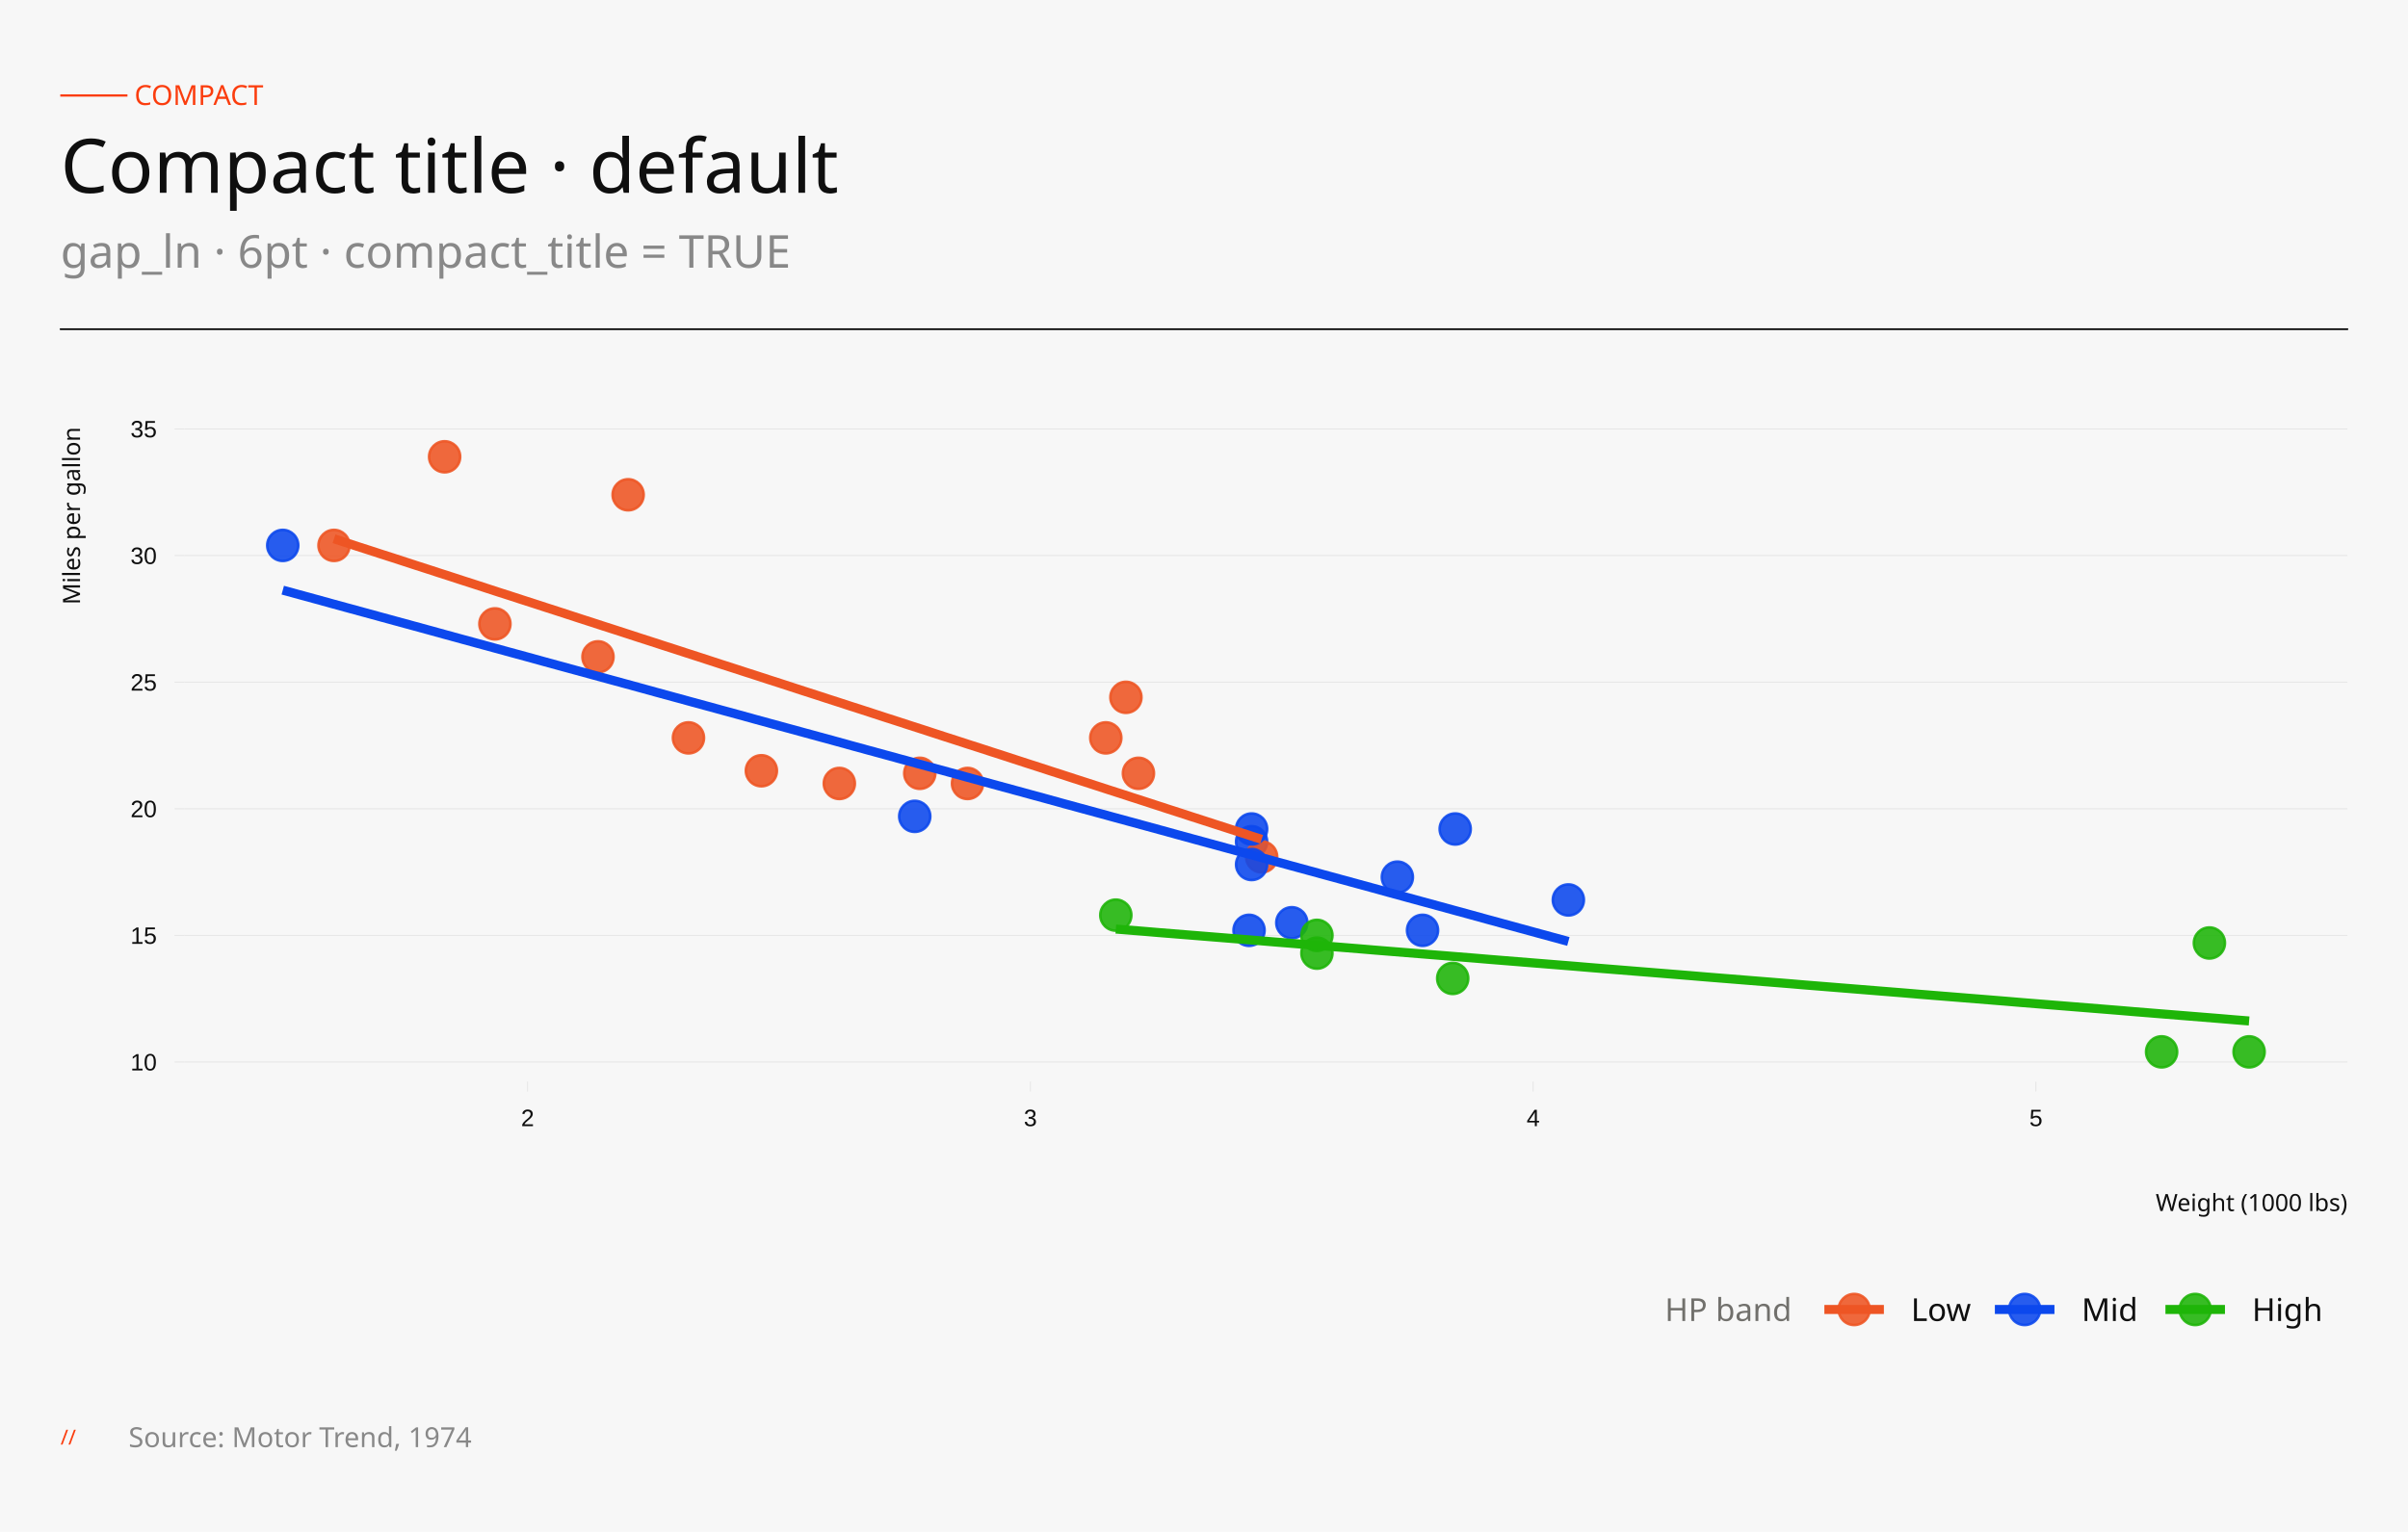
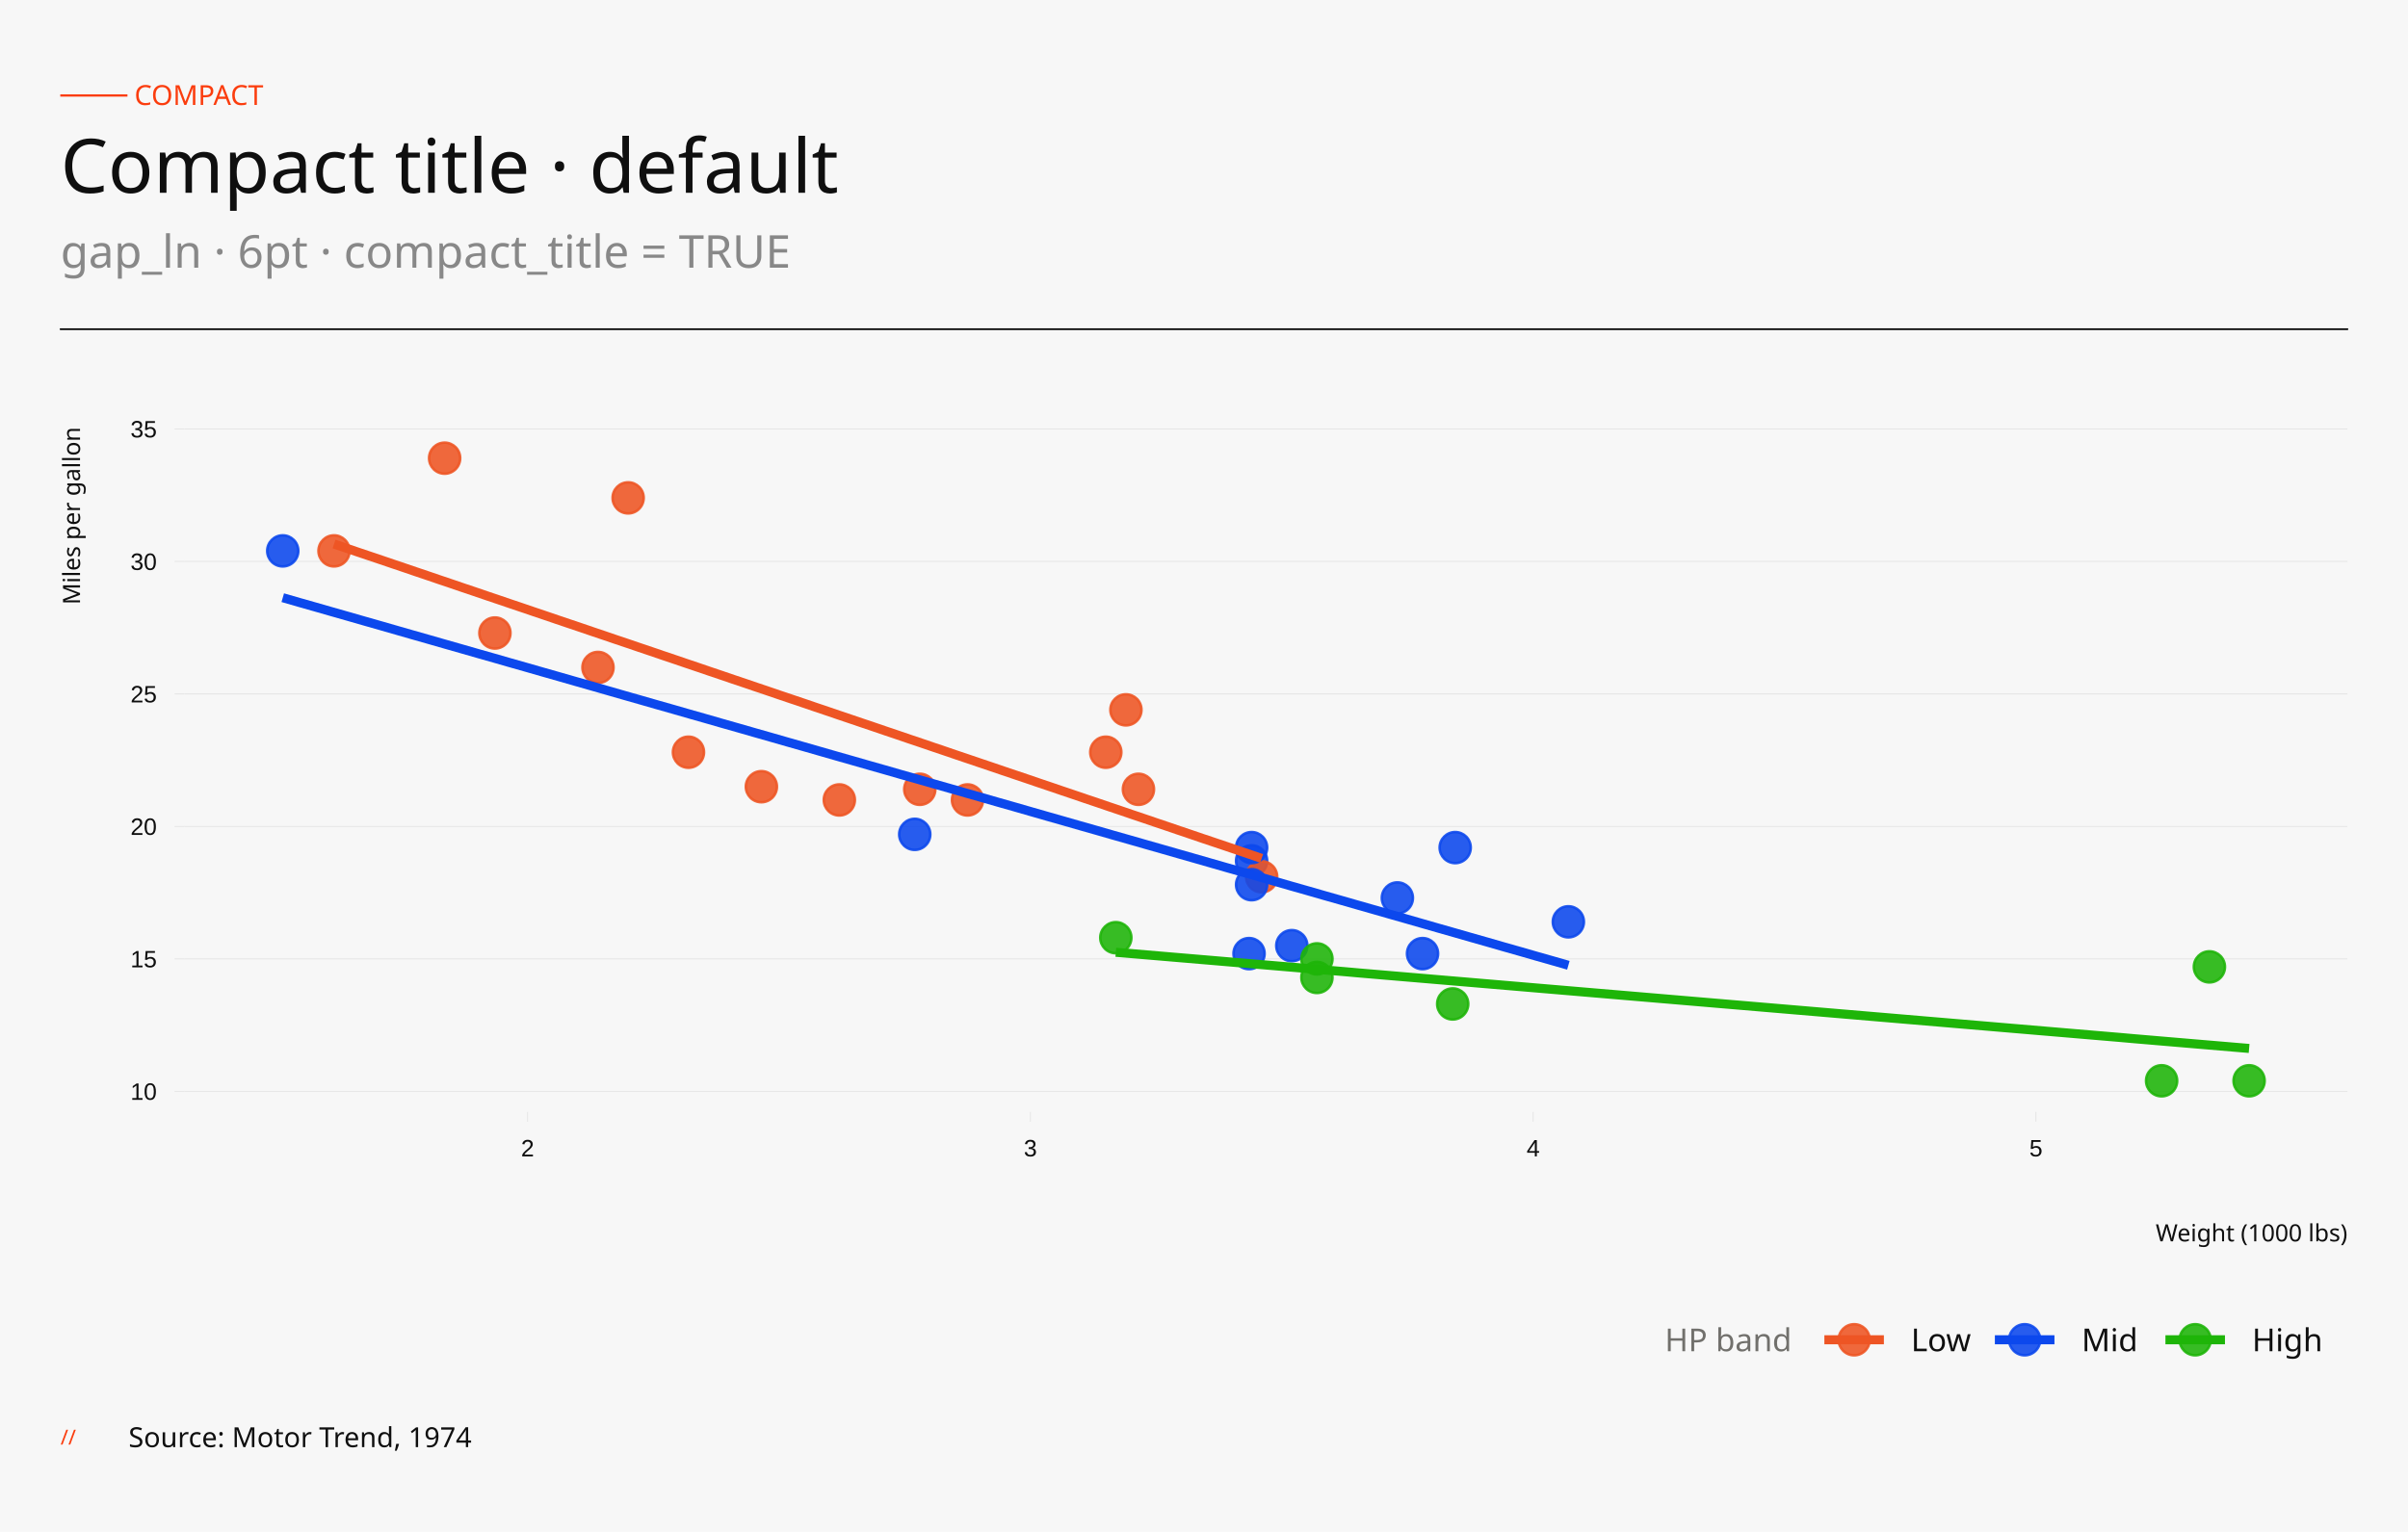
<svg xmlns="http://www.w3.org/2000/svg" width="396.00pt" height="252.00pt" viewBox="0 0 396.00 252.00">
  <g class="svglite">
    <defs>
      <style type="text/css">
    .svglite line, .svglite polyline, .svglite polygon, .svglite path, .svglite rect, .svglite circle {
      fill: none;
      stroke: #000000;
      stroke-linecap: round;
      stroke-linejoin: round;
      stroke-miterlimit: 10.00;
    }
    .svglite text {
      white-space: pre;
    }
    .svglite g.glyphgroup path {
      fill: inherit;
      stroke: none;
    }
  </style>
    </defs>
    <rect width="100%" height="100%" style="stroke: none; fill: none;" />
    <defs>
      <clipPath id="cpMC4wMHwzOTYuMDB8MC4wMHwyNTIuMDA=">
        <rect x="0.00" y="0.00" width="396.00" height="252.00" />
      </clipPath>
    </defs>
    <g clip-path="url(#cpMC4wMHwzOTYuMDB8MC4wMHwyNTIuMDA=)">
      <rect x="0.00" y="0.00" width="396.00" height="252.00" style="stroke-width: 0.63; stroke: none; fill: #F7F7F7;" />
    </g>
    <defs>
-       <clipPath id="cpMzAuMzN8Mzg2LjA0fDcwLjI0fDE3Ny45Mw==">
-         <rect x="30.33" y="70.24" width="355.71" height="107.68" />
+       <clipPath id="cpMzAuMzN8Mzg2LjA0fDcwLjI0fDE4Mi45MQ==">
+         <rect x="30.33" y="70.24" width="355.71" height="112.66" />
      </clipPath>
    </defs>
-     <g clip-path="url(#cpMzAuMzN8Mzg2LjA0fDcwLjI0fDE3Ny45Mw==)">
-       <rect x="30.33" y="70.24" width="355.71" height="107.68" style="stroke-width: 0.63; stroke: none; fill: #F7F7F7;" />
-       <polyline points="30.33,174.70 386.04,174.70 " style="stroke-width: 0.15; stroke: #E4E4E4; stroke-linecap: butt;" />
-       <polyline points="30.33,153.87 386.04,153.87 " style="stroke-width: 0.15; stroke: #E4E4E4; stroke-linecap: butt;" />
-       <polyline points="30.33,133.04 386.04,133.04 " style="stroke-width: 0.15; stroke: #E4E4E4; stroke-linecap: butt;" />
-       <polyline points="30.33,112.21 386.04,112.21 " style="stroke-width: 0.15; stroke: #E4E4E4; stroke-linecap: butt;" />
-       <polyline points="30.33,91.38 386.04,91.38 " style="stroke-width: 0.15; stroke: #E4E4E4; stroke-linecap: butt;" />
-       <polyline points="30.33,70.56 386.04,70.56 " style="stroke-width: 0.15; stroke: #E4E4E4; stroke-linecap: butt;" />
-       <circle cx="138.03" cy="128.88" r="2.56" style="stroke-width: 0.42; stroke: #EE5524; stroke-opacity: 0.88; fill: #EE5524; fill-opacity: 0.88;" />
-       <circle cx="159.11" cy="128.88" r="2.56" style="stroke-width: 0.42; stroke: #EE5524; stroke-opacity: 0.88; fill: #EE5524; fill-opacity: 0.88;" />
-       <circle cx="113.22" cy="121.38" r="2.56" style="stroke-width: 0.42; stroke: #EE5524; stroke-opacity: 0.88; fill: #EE5524; fill-opacity: 0.88;" />
-       <circle cx="187.22" cy="127.21" r="2.56" style="stroke-width: 0.42; stroke: #EE5524; stroke-opacity: 0.88; fill: #EE5524; fill-opacity: 0.88;" />
-       <circle cx="205.83" cy="138.46" r="2.56" style="stroke-width: 0.42; stroke: #0C48ED; stroke-opacity: 0.88; fill: #0C48ED; fill-opacity: 0.88;" />
-       <circle cx="207.48" cy="140.96" r="2.56" style="stroke-width: 0.42; stroke: #EE5524; stroke-opacity: 0.88; fill: #EE5524; fill-opacity: 0.88;" />
-       <circle cx="216.57" cy="156.79" r="2.56" style="stroke-width: 0.42; stroke: #1EB508; stroke-opacity: 0.88; fill: #1EB508; fill-opacity: 0.88;" />
-       <circle cx="185.16" cy="114.71" r="2.56" style="stroke-width: 0.42; stroke: #EE5524; stroke-opacity: 0.88; fill: #EE5524; fill-opacity: 0.88;" />
-       <circle cx="181.85" cy="121.38" r="2.56" style="stroke-width: 0.42; stroke: #EE5524; stroke-opacity: 0.88; fill: #EE5524; fill-opacity: 0.88;" />
-       <circle cx="205.83" cy="136.37" r="2.56" style="stroke-width: 0.42; stroke: #0C48ED; stroke-opacity: 0.88; fill: #0C48ED; fill-opacity: 0.88;" />
-       <circle cx="205.83" cy="142.21" r="2.56" style="stroke-width: 0.42; stroke: #0C48ED; stroke-opacity: 0.88; fill: #0C48ED; fill-opacity: 0.88;" />
-       <circle cx="257.92" cy="148.04" r="2.56" style="stroke-width: 0.42; stroke: #0C48ED; stroke-opacity: 0.88; fill: #0C48ED; fill-opacity: 0.88;" />
-       <circle cx="229.80" cy="144.29" r="2.56" style="stroke-width: 0.42; stroke: #0C48ED; stroke-opacity: 0.88; fill: #0C48ED; fill-opacity: 0.88;" />
-       <circle cx="233.94" cy="153.04" r="2.56" style="stroke-width: 0.42; stroke: #0C48ED; stroke-opacity: 0.88; fill: #0C48ED; fill-opacity: 0.88;" />
-       <circle cx="355.48" cy="173.03" r="2.56" style="stroke-width: 0.42; stroke: #1EB508; stroke-opacity: 0.88; fill: #1EB508; fill-opacity: 0.88;" />
-       <circle cx="369.87" cy="173.03" r="2.56" style="stroke-width: 0.42; stroke: #1EB508; stroke-opacity: 0.88; fill: #1EB508; fill-opacity: 0.88;" />
-       <circle cx="363.34" cy="155.12" r="2.56" style="stroke-width: 0.42; stroke: #1EB508; stroke-opacity: 0.88; fill: #1EB508; fill-opacity: 0.88;" />
-       <circle cx="103.30" cy="81.39" r="2.56" style="stroke-width: 0.42; stroke: #EE5524; stroke-opacity: 0.88; fill: #EE5524; fill-opacity: 0.88;" />
-       <circle cx="54.93" cy="89.72" r="2.56" style="stroke-width: 0.42; stroke: #EE5524; stroke-opacity: 0.88; fill: #EE5524; fill-opacity: 0.88;" />
-       <circle cx="73.12" cy="75.14" r="2.56" style="stroke-width: 0.42; stroke: #EE5524; stroke-opacity: 0.88; fill: #EE5524; fill-opacity: 0.88;" />
-       <circle cx="125.21" cy="126.79" r="2.56" style="stroke-width: 0.42; stroke: #EE5524; stroke-opacity: 0.88; fill: #EE5524; fill-opacity: 0.88;" />
-       <circle cx="212.44" cy="151.79" r="2.56" style="stroke-width: 0.42; stroke: #0C48ED; stroke-opacity: 0.88; fill: #0C48ED; fill-opacity: 0.88;" />
-       <circle cx="205.41" cy="153.04" r="2.56" style="stroke-width: 0.42; stroke: #0C48ED; stroke-opacity: 0.88; fill: #0C48ED; fill-opacity: 0.88;" />
-       <circle cx="238.90" cy="160.95" r="2.56" style="stroke-width: 0.42; stroke: #1EB508; stroke-opacity: 0.88; fill: #1EB508; fill-opacity: 0.88;" />
-       <circle cx="239.31" cy="136.37" r="2.56" style="stroke-width: 0.42; stroke: #0C48ED; stroke-opacity: 0.88; fill: #0C48ED; fill-opacity: 0.88;" />
-       <circle cx="81.39" cy="102.63" r="2.56" style="stroke-width: 0.42; stroke: #EE5524; stroke-opacity: 0.88; fill: #EE5524; fill-opacity: 0.88;" />
-       <circle cx="98.34" cy="108.05" r="2.56" style="stroke-width: 0.42; stroke: #EE5524; stroke-opacity: 0.88; fill: #EE5524; fill-opacity: 0.88;" />
-       <circle cx="46.50" cy="89.72" r="2.56" style="stroke-width: 0.42; stroke: #0C48ED; stroke-opacity: 0.88; fill: #0C48ED; fill-opacity: 0.88;" />
-       <circle cx="183.50" cy="150.54" r="2.56" style="stroke-width: 0.42; stroke: #1EB508; stroke-opacity: 0.88; fill: #1EB508; fill-opacity: 0.88;" />
-       <circle cx="150.43" cy="134.29" r="2.56" style="stroke-width: 0.42; stroke: #0C48ED; stroke-opacity: 0.88; fill: #0C48ED; fill-opacity: 0.88;" />
-       <circle cx="216.57" cy="153.87" r="2.56" style="stroke-width: 0.42; stroke: #1EB508; stroke-opacity: 0.88; fill: #1EB508; fill-opacity: 0.88;" />
-       <circle cx="151.26" cy="127.21" r="2.56" style="stroke-width: 0.42; stroke: #EE5524; stroke-opacity: 0.88; fill: #EE5524; fill-opacity: 0.88;" />
-       <polyline points="54.93,88.63 56.86,89.26 58.79,89.89 60.72,90.51 62.65,91.14 64.59,91.76 66.52,92.39 68.45,93.02 70.38,93.64 72.31,94.27 74.24,94.89 76.17,95.52 78.10,96.14 80.03,96.77 81.96,97.40 83.90,98.02 85.83,98.65 87.76,99.27 89.69,99.90 91.62,100.52 93.55,101.15 95.48,101.78 97.41,102.40 99.34,103.03 101.27,103.65 103.21,104.28 105.14,104.91 107.07,105.53 109.00,106.16 110.93,106.78 112.86,107.41 114.79,108.03 116.72,108.66 118.65,109.29 120.58,109.91 122.52,110.54 124.45,111.16 126.38,111.79 128.31,112.41 130.24,113.04 132.17,113.67 134.10,114.29 136.03,114.92 137.96,115.54 139.89,116.17 141.83,116.79 143.76,117.42 145.69,118.05 147.62,118.67 149.55,119.30 151.48,119.92 153.41,120.55 155.34,121.18 157.27,121.80 159.20,122.43 161.14,123.05 163.07,123.68 165.00,124.30 166.93,124.93 168.86,125.56 170.79,126.18 172.72,126.81 174.65,127.43 176.58,128.06 178.51,128.68 180.45,129.31 182.38,129.94 184.31,130.56 186.24,131.19 188.17,131.81 190.10,132.44 192.03,133.07 193.96,133.69 195.89,134.32 197.82,134.94 199.76,135.57 201.69,136.19 203.62,136.82 205.55,137.45 207.48,138.07 " style="stroke-width: 1.49; stroke: #EE5524; stroke-linecap: butt;" />
-       <polyline points="46.50,97.08 49.17,97.81 51.85,98.54 54.53,99.28 57.20,100.01 59.88,100.74 62.55,101.47 65.23,102.20 67.91,102.93 70.58,103.66 73.26,104.40 75.93,105.13 78.61,105.86 81.29,106.59 83.96,107.32 86.64,108.05 89.32,108.79 91.99,109.52 94.67,110.25 97.34,110.98 100.02,111.71 102.70,112.44 105.37,113.17 108.05,113.91 110.73,114.64 113.40,115.37 116.08,116.10 118.75,116.83 121.43,117.56 124.11,118.30 126.78,119.03 129.46,119.76 132.13,120.49 134.81,121.22 137.49,121.95 140.16,122.69 142.84,123.42 145.52,124.15 148.19,124.88 150.87,125.61 153.54,126.34 156.22,127.07 158.90,127.81 161.57,128.54 164.25,129.27 166.93,130.00 169.60,130.73 172.28,131.46 174.95,132.20 177.63,132.93 180.31,133.66 182.98,134.39 185.66,135.12 188.34,135.85 191.01,136.58 193.69,137.32 196.36,138.05 199.04,138.78 201.72,139.51 204.39,140.24 207.07,140.97 209.74,141.71 212.42,142.44 215.10,143.17 217.77,143.90 220.45,144.63 223.13,145.36 225.80,146.09 228.48,146.83 231.15,147.56 233.83,148.29 236.51,149.02 239.18,149.75 241.86,150.48 244.54,151.22 247.21,151.95 249.89,152.68 252.56,153.41 255.24,154.14 257.92,154.87 " style="stroke-width: 1.49; stroke: #0C48ED; stroke-linecap: butt;" />
-       <polyline points="183.50,152.83 185.86,153.02 188.22,153.21 190.58,153.41 192.94,153.60 195.30,153.79 197.66,153.98 200.02,154.17 202.37,154.36 204.73,154.55 207.09,154.74 209.45,154.94 211.81,155.13 214.17,155.32 216.53,155.51 218.89,155.70 221.25,155.89 223.61,156.08 225.97,156.28 228.32,156.47 230.68,156.66 233.04,156.85 235.40,157.04 237.76,157.23 240.12,157.42 242.48,157.61 244.84,157.81 247.20,158.00 249.56,158.19 251.91,158.38 254.27,158.57 256.63,158.76 258.99,158.95 261.35,159.15 263.71,159.34 266.07,159.53 268.43,159.72 270.79,159.91 273.15,160.10 275.51,160.29 277.86,160.48 280.22,160.68 282.58,160.87 284.94,161.06 287.30,161.25 289.66,161.44 292.02,161.63 294.38,161.82 296.74,162.02 299.10,162.21 301.46,162.40 303.81,162.59 306.17,162.78 308.53,162.97 310.89,163.16 313.25,163.35 315.61,163.55 317.97,163.74 320.33,163.93 322.69,164.12 325.05,164.31 327.41,164.50 329.76,164.69 332.12,164.89 334.48,165.08 336.84,165.27 339.20,165.46 341.56,165.65 343.92,165.84 346.28,166.03 348.64,166.22 351.00,166.42 353.36,166.61 355.71,166.80 358.07,166.99 360.43,167.18 362.79,167.37 365.15,167.56 367.51,167.76 369.87,167.95 " style="stroke-width: 1.49; stroke: #1EB508; stroke-linecap: butt;" />
+     <g clip-path="url(#cpMzAuMzN8Mzg2LjA0fDcwLjI0fDE4Mi45MQ==)">
+       <rect x="30.33" y="70.24" width="355.71" height="112.66" style="stroke-width: 0.63; stroke: none; fill: #F7F7F7;" />
+       <polyline points="30.33,179.53 386.04,179.53 " style="stroke-width: 0.15; stroke: #E4E4E4; stroke-linecap: butt;" />
+       <polyline points="30.33,157.74 386.04,157.74 " style="stroke-width: 0.15; stroke: #E4E4E4; stroke-linecap: butt;" />
+       <polyline points="30.33,135.95 386.04,135.95 " style="stroke-width: 0.15; stroke: #E4E4E4; stroke-linecap: butt;" />
+       <polyline points="30.33,114.15 386.04,114.15 " style="stroke-width: 0.15; stroke: #E4E4E4; stroke-linecap: butt;" />
+       <polyline points="30.33,92.36 386.04,92.36 " style="stroke-width: 0.15; stroke: #E4E4E4; stroke-linecap: butt;" />
+       <polyline points="30.33,70.57 386.04,70.57 " style="stroke-width: 0.15; stroke: #E4E4E4; stroke-linecap: butt;" />
+       <circle cx="138.03" cy="131.59" r="2.56" style="stroke-width: 0.42; stroke: #EE5524; stroke-opacity: 0.88; fill: #EE5524; fill-opacity: 0.88;" />
+       <circle cx="159.11" cy="131.59" r="2.56" style="stroke-width: 0.42; stroke: #EE5524; stroke-opacity: 0.88; fill: #EE5524; fill-opacity: 0.88;" />
+       <circle cx="113.22" cy="123.74" r="2.56" style="stroke-width: 0.42; stroke: #EE5524; stroke-opacity: 0.88; fill: #EE5524; fill-opacity: 0.88;" />
+       <circle cx="187.22" cy="129.84" r="2.56" style="stroke-width: 0.42; stroke: #EE5524; stroke-opacity: 0.88; fill: #EE5524; fill-opacity: 0.88;" />
+       <circle cx="205.83" cy="141.61" r="2.56" style="stroke-width: 0.42; stroke: #0C48ED; stroke-opacity: 0.88; fill: #0C48ED; fill-opacity: 0.88;" />
+       <circle cx="207.48" cy="144.23" r="2.56" style="stroke-width: 0.42; stroke: #EE5524; stroke-opacity: 0.88; fill: #EE5524; fill-opacity: 0.88;" />
+       <circle cx="216.57" cy="160.79" r="2.56" style="stroke-width: 0.42; stroke: #1EB508; stroke-opacity: 0.88; fill: #1EB508; fill-opacity: 0.88;" />
+       <circle cx="185.16" cy="116.77" r="2.56" style="stroke-width: 0.42; stroke: #EE5524; stroke-opacity: 0.88; fill: #EE5524; fill-opacity: 0.88;" />
+       <circle cx="181.85" cy="123.74" r="2.56" style="stroke-width: 0.42; stroke: #EE5524; stroke-opacity: 0.88; fill: #EE5524; fill-opacity: 0.88;" />
+       <circle cx="205.83" cy="139.43" r="2.56" style="stroke-width: 0.42; stroke: #0C48ED; stroke-opacity: 0.88; fill: #0C48ED; fill-opacity: 0.88;" />
+       <circle cx="205.83" cy="145.53" r="2.56" style="stroke-width: 0.42; stroke: #0C48ED; stroke-opacity: 0.88; fill: #0C48ED; fill-opacity: 0.88;" />
+       <circle cx="257.92" cy="151.64" r="2.56" style="stroke-width: 0.42; stroke: #0C48ED; stroke-opacity: 0.88; fill: #0C48ED; fill-opacity: 0.88;" />
+       <circle cx="229.80" cy="147.71" r="2.56" style="stroke-width: 0.42; stroke: #0C48ED; stroke-opacity: 0.88; fill: #0C48ED; fill-opacity: 0.88;" />
+       <circle cx="233.94" cy="156.87" r="2.56" style="stroke-width: 0.42; stroke: #0C48ED; stroke-opacity: 0.88; fill: #0C48ED; fill-opacity: 0.88;" />
+       <circle cx="355.48" cy="177.79" r="2.56" style="stroke-width: 0.42; stroke: #1EB508; stroke-opacity: 0.88; fill: #1EB508; fill-opacity: 0.88;" />
+       <circle cx="369.87" cy="177.79" r="2.56" style="stroke-width: 0.42; stroke: #1EB508; stroke-opacity: 0.88; fill: #1EB508; fill-opacity: 0.88;" />
+       <circle cx="363.34" cy="159.05" r="2.56" style="stroke-width: 0.42; stroke: #1EB508; stroke-opacity: 0.88; fill: #1EB508; fill-opacity: 0.88;" />
+       <circle cx="103.30" cy="81.90" r="2.56" style="stroke-width: 0.42; stroke: #EE5524; stroke-opacity: 0.88; fill: #EE5524; fill-opacity: 0.88;" />
+       <circle cx="54.93" cy="90.62" r="2.56" style="stroke-width: 0.42; stroke: #EE5524; stroke-opacity: 0.88; fill: #EE5524; fill-opacity: 0.88;" />
+       <circle cx="73.12" cy="75.37" r="2.56" style="stroke-width: 0.42; stroke: #EE5524; stroke-opacity: 0.88; fill: #EE5524; fill-opacity: 0.88;" />
+       <circle cx="125.21" cy="129.41" r="2.56" style="stroke-width: 0.42; stroke: #EE5524; stroke-opacity: 0.88; fill: #EE5524; fill-opacity: 0.88;" />
+       <circle cx="212.44" cy="155.56" r="2.56" style="stroke-width: 0.42; stroke: #0C48ED; stroke-opacity: 0.88; fill: #0C48ED; fill-opacity: 0.88;" />
+       <circle cx="205.41" cy="156.87" r="2.56" style="stroke-width: 0.42; stroke: #0C48ED; stroke-opacity: 0.88; fill: #0C48ED; fill-opacity: 0.88;" />
+       <circle cx="238.90" cy="165.15" r="2.56" style="stroke-width: 0.42; stroke: #1EB508; stroke-opacity: 0.88; fill: #1EB508; fill-opacity: 0.88;" />
+       <circle cx="239.31" cy="139.43" r="2.56" style="stroke-width: 0.42; stroke: #0C48ED; stroke-opacity: 0.88; fill: #0C48ED; fill-opacity: 0.88;" />
+       <circle cx="81.39" cy="104.13" r="2.56" style="stroke-width: 0.42; stroke: #EE5524; stroke-opacity: 0.88; fill: #EE5524; fill-opacity: 0.88;" />
+       <circle cx="98.34" cy="109.80" r="2.56" style="stroke-width: 0.42; stroke: #EE5524; stroke-opacity: 0.88; fill: #EE5524; fill-opacity: 0.88;" />
+       <circle cx="46.50" cy="90.62" r="2.56" style="stroke-width: 0.42; stroke: #0C48ED; stroke-opacity: 0.88; fill: #0C48ED; fill-opacity: 0.88;" />
+       <circle cx="183.50" cy="154.25" r="2.56" style="stroke-width: 0.42; stroke: #1EB508; stroke-opacity: 0.88; fill: #1EB508; fill-opacity: 0.88;" />
+       <circle cx="150.43" cy="137.25" r="2.56" style="stroke-width: 0.42; stroke: #0C48ED; stroke-opacity: 0.88; fill: #0C48ED; fill-opacity: 0.88;" />
+       <circle cx="216.57" cy="157.74" r="2.56" style="stroke-width: 0.42; stroke: #1EB508; stroke-opacity: 0.88; fill: #1EB508; fill-opacity: 0.88;" />
+       <circle cx="151.26" cy="129.84" r="2.56" style="stroke-width: 0.42; stroke: #EE5524; stroke-opacity: 0.88; fill: #EE5524; fill-opacity: 0.88;" />
+       <polyline points="54.93,89.49 56.86,90.14 58.79,90.80 60.72,91.45 62.65,92.10 64.59,92.76 66.52,93.41 68.45,94.07 70.38,94.72 72.31,95.38 74.24,96.03 76.17,96.69 78.10,97.34 80.03,98.00 81.96,98.65 83.90,99.31 85.83,99.96 87.76,100.62 89.69,101.27 91.62,101.93 93.55,102.58 95.48,103.23 97.41,103.89 99.34,104.54 101.27,105.20 103.21,105.85 105.14,106.51 107.07,107.16 109.00,107.82 110.93,108.47 112.86,109.13 114.79,109.78 116.72,110.44 118.65,111.09 120.58,111.75 122.52,112.40 124.45,113.06 126.38,113.71 128.31,114.37 130.24,115.02 132.17,115.67 134.10,116.33 136.03,116.98 137.96,117.64 139.89,118.29 141.83,118.95 143.76,119.60 145.69,120.26 147.62,120.91 149.55,121.57 151.48,122.22 153.41,122.88 155.34,123.53 157.27,124.19 159.20,124.84 161.14,125.50 163.07,126.15 165.00,126.81 166.93,127.46 168.86,128.11 170.79,128.77 172.72,129.42 174.65,130.08 176.58,130.73 178.51,131.39 180.45,132.04 182.38,132.70 184.31,133.35 186.24,134.01 188.17,134.66 190.10,135.32 192.03,135.97 193.96,136.63 195.89,137.28 197.82,137.94 199.76,138.59 201.69,139.24 203.62,139.90 205.55,140.55 207.48,141.21 " style="stroke-width: 1.49; stroke: #EE5524; stroke-linecap: butt;" />
+       <polyline points="46.50,98.32 49.17,99.09 51.85,99.85 54.53,100.62 57.20,101.38 59.88,102.15 62.55,102.91 65.23,103.68 67.91,104.45 70.58,105.21 73.26,105.98 75.93,106.74 78.61,107.51 81.29,108.27 83.96,109.04 86.64,109.80 89.32,110.57 91.99,111.33 94.67,112.10 97.34,112.86 100.02,113.63 102.70,114.40 105.37,115.16 108.05,115.93 110.73,116.69 113.40,117.46 116.08,118.22 118.75,118.99 121.43,119.75 124.11,120.52 126.78,121.28 129.46,122.05 132.13,122.81 134.81,123.58 137.49,124.35 140.16,125.11 142.84,125.88 145.52,126.64 148.19,127.41 150.87,128.17 153.54,128.94 156.22,129.70 158.90,130.47 161.57,131.23 164.25,132.00 166.93,132.76 169.60,133.53 172.28,134.30 174.95,135.06 177.63,135.83 180.31,136.59 182.98,137.36 185.66,138.12 188.34,138.89 191.01,139.65 193.69,140.42 196.36,141.18 199.04,141.95 201.72,142.72 204.39,143.48 207.07,144.25 209.74,145.01 212.42,145.78 215.10,146.54 217.77,147.31 220.45,148.07 223.13,148.84 225.80,149.60 228.48,150.37 231.15,151.13 233.83,151.90 236.51,152.67 239.18,153.43 241.86,154.20 244.54,154.96 247.21,155.73 249.89,156.49 252.56,157.26 255.24,158.02 257.92,158.79 " style="stroke-width: 1.49; stroke: #0C48ED; stroke-linecap: butt;" />
+       <polyline points="183.50,156.65 185.86,156.85 188.22,157.05 190.58,157.25 192.94,157.45 195.30,157.65 197.66,157.85 200.02,158.05 202.37,158.25 204.73,158.45 207.09,158.65 209.45,158.85 211.81,159.05 214.17,159.25 216.53,159.45 218.89,159.65 221.25,159.85 223.61,160.06 225.97,160.26 228.32,160.46 230.68,160.66 233.04,160.86 235.40,161.06 237.76,161.26 240.12,161.46 242.48,161.66 244.84,161.86 247.20,162.06 249.56,162.26 251.91,162.46 254.27,162.66 256.63,162.86 258.99,163.06 261.35,163.26 263.71,163.46 266.07,163.66 268.43,163.86 270.79,164.06 273.15,164.26 275.51,164.46 277.86,164.66 280.22,164.86 282.58,165.06 284.94,165.26 287.30,165.46 289.66,165.66 292.02,165.86 294.38,166.06 296.74,166.26 299.10,166.46 301.46,166.66 303.81,166.86 306.17,167.06 308.53,167.26 310.89,167.46 313.25,167.66 315.61,167.86 317.97,168.06 320.33,168.26 322.69,168.46 325.05,168.66 327.41,168.86 329.76,169.06 332.12,169.26 334.48,169.46 336.84,169.66 339.20,169.86 341.56,170.06 343.92,170.26 346.28,170.46 348.64,170.66 351.00,170.87 353.36,171.07 355.71,171.27 358.07,171.47 360.43,171.67 362.79,171.87 365.15,172.07 367.51,172.27 369.87,172.47 " style="stroke-width: 1.49; stroke: #1EB508; stroke-linecap: butt;" />
    </g>
    <g clip-path="url(#cpMC4wMHwzOTYuMDB8MC4wMHwyNTIuMDA=)">
-       <text x="25.79" y="176.09" text-anchor="end" style="font-size: 3.90px;fill: #0F0F0F; font-family: &quot;Arial&quot;;" textLength="4.31px" lengthAdjust="spacingAndGlyphs">10</text>
-       <text x="25.79" y="155.26" text-anchor="end" style="font-size: 3.90px;fill: #0F0F0F; font-family: &quot;Arial&quot;;" textLength="4.31px" lengthAdjust="spacingAndGlyphs">15</text>
-       <text x="25.79" y="134.43" text-anchor="end" style="font-size: 3.90px;fill: #0F0F0F; font-family: &quot;Arial&quot;;" textLength="4.31px" lengthAdjust="spacingAndGlyphs">20</text>
-       <text x="25.79" y="113.61" text-anchor="end" style="font-size: 3.90px;fill: #0F0F0F; font-family: &quot;Arial&quot;;" textLength="4.31px" lengthAdjust="spacingAndGlyphs">25</text>
-       <text x="25.79" y="92.78" text-anchor="end" style="font-size: 3.90px;fill: #0F0F0F; font-family: &quot;Arial&quot;;" textLength="4.31px" lengthAdjust="spacingAndGlyphs">30</text>
-       <text x="25.79" y="71.95" text-anchor="end" style="font-size: 3.90px;fill: #0F0F0F; font-family: &quot;Arial&quot;;" textLength="4.31px" lengthAdjust="spacingAndGlyphs">35</text>
-       <polyline points="28.71,174.70 30.33,174.70 " style="stroke-width: 0.15; stroke: #E4E4E4; stroke-linecap: butt;" />
-       <polyline points="28.71,153.87 30.33,153.87 " style="stroke-width: 0.15; stroke: #E4E4E4; stroke-linecap: butt;" />
-       <polyline points="28.71,133.04 30.33,133.04 " style="stroke-width: 0.15; stroke: #E4E4E4; stroke-linecap: butt;" />
-       <polyline points="28.71,112.21 30.33,112.21 " style="stroke-width: 0.15; stroke: #E4E4E4; stroke-linecap: butt;" />
-       <polyline points="28.71,91.38 30.33,91.38 " style="stroke-width: 0.15; stroke: #E4E4E4; stroke-linecap: butt;" />
-       <polyline points="28.71,70.56 30.33,70.56 " style="stroke-width: 0.15; stroke: #E4E4E4; stroke-linecap: butt;" />
-       <polyline points="86.76,179.55 86.76,177.93 " style="stroke-width: 0.15; stroke: #E4E4E4; stroke-linecap: butt;" />
-       <polyline points="169.45,179.55 169.45,177.93 " style="stroke-width: 0.15; stroke: #E4E4E4; stroke-linecap: butt;" />
-       <polyline points="252.13,179.55 252.13,177.93 " style="stroke-width: 0.15; stroke: #E4E4E4; stroke-linecap: butt;" />
-       <polyline points="334.81,179.55 334.81,177.93 " style="stroke-width: 0.15; stroke: #E4E4E4; stroke-linecap: butt;" />
-       <text x="86.76" y="185.25" text-anchor="middle" style="font-size: 3.90px;fill: #0F0F0F; font-family: &quot;Arial&quot;;" textLength="2.16px" lengthAdjust="spacingAndGlyphs">2</text>
-       <text x="169.45" y="185.25" text-anchor="middle" style="font-size: 3.90px;fill: #0F0F0F; font-family: &quot;Arial&quot;;" textLength="2.16px" lengthAdjust="spacingAndGlyphs">3</text>
-       <text x="252.13" y="185.25" text-anchor="middle" style="font-size: 3.90px;fill: #0F0F0F; font-family: &quot;Arial&quot;;" textLength="2.16px" lengthAdjust="spacingAndGlyphs">4</text>
-       <text x="334.81" y="185.25" text-anchor="middle" style="font-size: 3.90px;fill: #0F0F0F; font-family: &quot;Arial&quot;;" textLength="2.16px" lengthAdjust="spacingAndGlyphs">5</text>
-       <text x="386.04" y="199.22" text-anchor="end" style="font-size: 3.90px; font-weight: 100;fill: #0F0F0F; font-family: &quot;JetBrains Mono&quot;;" textLength="39.58px" lengthAdjust="spacingAndGlyphs">Weight (1000 lbs)</text>
+       <text x="25.79" y="180.92" text-anchor="end" style="font-size: 3.90px;fill: #0F0F0F; font-family: &quot;Arial&quot;;" textLength="4.31px" lengthAdjust="spacingAndGlyphs">10</text>
+       <text x="25.79" y="159.13" text-anchor="end" style="font-size: 3.90px;fill: #0F0F0F; font-family: &quot;Arial&quot;;" textLength="4.31px" lengthAdjust="spacingAndGlyphs">15</text>
+       <text x="25.79" y="137.34" text-anchor="end" style="font-size: 3.90px;fill: #0F0F0F; font-family: &quot;Arial&quot;;" textLength="4.31px" lengthAdjust="spacingAndGlyphs">20</text>
+       <text x="25.79" y="115.55" text-anchor="end" style="font-size: 3.90px;fill: #0F0F0F; font-family: &quot;Arial&quot;;" textLength="4.31px" lengthAdjust="spacingAndGlyphs">25</text>
+       <text x="25.79" y="93.76" text-anchor="end" style="font-size: 3.90px;fill: #0F0F0F; font-family: &quot;Arial&quot;;" textLength="4.31px" lengthAdjust="spacingAndGlyphs">30</text>
+       <text x="25.79" y="71.96" text-anchor="end" style="font-size: 3.90px;fill: #0F0F0F; font-family: &quot;Arial&quot;;" textLength="4.31px" lengthAdjust="spacingAndGlyphs">35</text>
+       <polyline points="28.71,179.53 30.33,179.53 " style="stroke-width: 0.15; stroke: #E4E4E4; stroke-linecap: butt;" />
+       <polyline points="28.71,157.74 30.33,157.74 " style="stroke-width: 0.15; stroke: #E4E4E4; stroke-linecap: butt;" />
+       <polyline points="28.71,135.95 30.33,135.95 " style="stroke-width: 0.15; stroke: #E4E4E4; stroke-linecap: butt;" />
+       <polyline points="28.71,114.15 30.33,114.15 " style="stroke-width: 0.15; stroke: #E4E4E4; stroke-linecap: butt;" />
+       <polyline points="28.71,92.36 30.33,92.36 " style="stroke-width: 0.15; stroke: #E4E4E4; stroke-linecap: butt;" />
+       <polyline points="28.71,70.57 30.33,70.57 " style="stroke-width: 0.15; stroke: #E4E4E4; stroke-linecap: butt;" />
+       <polyline points="86.76,184.53 86.76,182.91 " style="stroke-width: 0.15; stroke: #E4E4E4; stroke-linecap: butt;" />
+       <polyline points="169.45,184.53 169.45,182.91 " style="stroke-width: 0.15; stroke: #E4E4E4; stroke-linecap: butt;" />
+       <polyline points="252.13,184.53 252.13,182.91 " style="stroke-width: 0.15; stroke: #E4E4E4; stroke-linecap: butt;" />
+       <polyline points="334.81,184.53 334.81,182.91 " style="stroke-width: 0.15; stroke: #E4E4E4; stroke-linecap: butt;" />
+       <text x="86.76" y="190.23" text-anchor="middle" style="font-size: 3.90px;fill: #0F0F0F; font-family: &quot;Arial&quot;;" textLength="2.16px" lengthAdjust="spacingAndGlyphs">2</text>
+       <text x="169.45" y="190.23" text-anchor="middle" style="font-size: 3.90px;fill: #0F0F0F; font-family: &quot;Arial&quot;;" textLength="2.16px" lengthAdjust="spacingAndGlyphs">3</text>
+       <text x="252.13" y="190.23" text-anchor="middle" style="font-size: 3.90px;fill: #0F0F0F; font-family: &quot;Arial&quot;;" textLength="2.16px" lengthAdjust="spacingAndGlyphs">4</text>
+       <text x="334.81" y="190.23" text-anchor="middle" style="font-size: 3.90px;fill: #0F0F0F; font-family: &quot;Arial&quot;;" textLength="2.16px" lengthAdjust="spacingAndGlyphs">5</text>
+       <text x="386.04" y="204.20" text-anchor="end" style="font-size: 3.90px; font-weight: 100;fill: #0F0F0F; font-family: &quot;JetBrains Mono&quot;;" textLength="39.58px" lengthAdjust="spacingAndGlyphs">Weight (1000 lbs)</text>
      <text transform="translate(13.16,70.24) rotate(-90)" text-anchor="end" style="font-size: 3.90px; font-weight: 100;fill: #0F0F0F; font-family: &quot;JetBrains Mono&quot;;" textLength="37.25px" lengthAdjust="spacingAndGlyphs">Miles per gallon</text>
-       <rect x="270.56" y="206.05" width="115.48" height="18.72" style="stroke-width: 0.75; stroke: none;" />
-       <rect x="270.56" y="206.05" width="115.48" height="18.72" style="stroke-width: 0.63; stroke: none; fill: #F7F7F7;" />
-       <text x="273.79" y="217.30" style="font-size: 5.20px;fill: #71706C; font-family: &quot;JetBrains Mono&quot;;" textLength="21.77px" lengthAdjust="spacingAndGlyphs">HP band</text>
-       <rect x="298.80" y="209.29" width="12.24" height="12.24" style="stroke-width: 0.63; stroke: none; fill: #F7F7F7;" />
-       <circle cx="304.92" cy="215.41" r="2.56" style="stroke-width: 0.42; stroke: #EE5524; stroke-opacity: 0.88; fill: #EE5524; fill-opacity: 0.88;" />
-       <line x1="300.02" y1="215.41" x2="309.81" y2="215.41" style="stroke-width: 1.49; stroke: #EE5524; stroke-linecap: butt;" />
-       <rect x="326.84" y="209.29" width="12.24" height="12.24" style="stroke-width: 0.63; stroke: none; fill: #F7F7F7;" />
-       <circle cx="332.96" cy="215.41" r="2.56" style="stroke-width: 0.42; stroke: #0C48ED; stroke-opacity: 0.88; fill: #0C48ED; fill-opacity: 0.88;" />
-       <line x1="328.06" y1="215.41" x2="337.86" y2="215.41" style="stroke-width: 1.49; stroke: #0C48ED; stroke-linecap: butt;" />
-       <rect x="354.88" y="209.29" width="12.24" height="12.24" style="stroke-width: 0.63; stroke: none; fill: #F7F7F7;" />
-       <circle cx="361.00" cy="215.41" r="2.56" style="stroke-width: 0.42; stroke: #1EB508; stroke-opacity: 0.88; fill: #1EB508; fill-opacity: 0.88;" />
-       <line x1="356.11" y1="215.41" x2="365.90" y2="215.41" style="stroke-width: 1.49; stroke: #1EB508; stroke-linecap: butt;" />
-       <text x="314.27" y="217.30" style="font-size: 5.20px;fill: #0F0F0F; font-family: &quot;JetBrains Mono&quot;;" textLength="9.33px" lengthAdjust="spacingAndGlyphs">Low</text>
-       <text x="342.32" y="217.30" style="font-size: 5.20px;fill: #0F0F0F; font-family: &quot;JetBrains Mono&quot;;" textLength="9.33px" lengthAdjust="spacingAndGlyphs">Mid</text>
-       <text x="370.36" y="217.30" style="font-size: 5.20px;fill: #0F0F0F; font-family: &quot;JetBrains Mono&quot;;" textLength="12.44px" lengthAdjust="spacingAndGlyphs">High</text>
+       <rect x="270.56" y="211.03" width="115.48" height="18.72" style="stroke-width: 0.75; stroke: none;" />
+       <rect x="270.56" y="211.03" width="115.48" height="18.72" style="stroke-width: 0.63; stroke: none; fill: #F7F7F7;" />
+       <text x="273.79" y="222.28" style="font-size: 5.20px;fill: #71706C; font-family: &quot;JetBrains Mono&quot;;" textLength="21.77px" lengthAdjust="spacingAndGlyphs">HP band</text>
+       <rect x="298.80" y="214.27" width="12.24" height="12.24" style="stroke-width: 0.63; stroke: none; fill: #F7F7F7;" />
+       <circle cx="304.92" cy="220.39" r="2.56" style="stroke-width: 0.42; stroke: #EE5524; stroke-opacity: 0.88; fill: #EE5524; fill-opacity: 0.88;" />
+       <line x1="300.02" y1="220.39" x2="309.81" y2="220.39" style="stroke-width: 1.49; stroke: #EE5524; stroke-linecap: butt;" />
+       <rect x="326.84" y="214.27" width="12.24" height="12.24" style="stroke-width: 0.63; stroke: none; fill: #F7F7F7;" />
+       <circle cx="332.96" cy="220.39" r="2.56" style="stroke-width: 0.42; stroke: #0C48ED; stroke-opacity: 0.88; fill: #0C48ED; fill-opacity: 0.88;" />
+       <line x1="328.06" y1="220.39" x2="337.86" y2="220.39" style="stroke-width: 1.49; stroke: #0C48ED; stroke-linecap: butt;" />
+       <rect x="354.88" y="214.27" width="12.24" height="12.24" style="stroke-width: 0.63; stroke: none; fill: #F7F7F7;" />
+       <circle cx="361.00" cy="220.39" r="2.56" style="stroke-width: 0.42; stroke: #1EB508; stroke-opacity: 0.88; fill: #1EB508; fill-opacity: 0.88;" />
+       <line x1="356.11" y1="220.39" x2="365.90" y2="220.39" style="stroke-width: 1.49; stroke: #1EB508; stroke-linecap: butt;" />
+       <text x="314.27" y="222.28" style="font-size: 5.20px;fill: #0F0F0F; font-family: &quot;JetBrains Mono&quot;;" textLength="9.33px" lengthAdjust="spacingAndGlyphs">Low</text>
+       <text x="342.32" y="222.28" style="font-size: 5.20px;fill: #0F0F0F; font-family: &quot;JetBrains Mono&quot;;" textLength="9.33px" lengthAdjust="spacingAndGlyphs">Mid</text>
+       <text x="370.36" y="222.28" style="font-size: 5.20px;fill: #0F0F0F; font-family: &quot;JetBrains Mono&quot;;" textLength="12.44px" lengthAdjust="spacingAndGlyphs">High</text>
      <text x="9.96" y="44.04" style="font-size: 7.47px;fill: #888888; font-family: &quot;Satoshi&quot;;" textLength="121.42px" lengthAdjust="spacingAndGlyphs">gap_ln · 6pt  ·  compact_title = TRUE</text>
      <polyline points="9.96,54.15 386.04,54.15 " style="stroke-width: 0.30; stroke: #0F0F0F;" />
      <text x="9.96" y="31.71" style="font-size: 12.35px;fill: #0F0F0F; font-family: &quot;Archivo&quot;;" textLength="119.23px" lengthAdjust="spacingAndGlyphs">Compact title · default</text>
      <text x="9.96" y="17.27" style="font-size: 4.55px;fill: #FB3D0E; font-family: &quot;JetBrains Mono&quot;;" textLength="32.81px" lengthAdjust="spacingAndGlyphs">──── COMPACT</text>
      <text x="9.96" y="237.63" style="font-size: 3.41px; font-weight: 100;fill: #FB3D0E; font-family: &quot;JetBrains Mono&quot;;" textLength="8.19px" lengthAdjust="spacingAndGlyphs">//  </text>
-       <text x="21.14" y="238.05" style="font-size: 4.55px; font-weight: 100;fill: #888888; font-family: &quot;JetBrains Mono&quot;;" textLength="68.36px" lengthAdjust="spacingAndGlyphs">Source: Motor Trend, 1974</text>
+       <text x="21.14" y="238.05" style="font-size: 4.55px; font-weight: 100;fill: #0F0F0F; font-family: &quot;JetBrains Mono&quot;;" textLength="68.36px" lengthAdjust="spacingAndGlyphs">Source: Motor Trend, 1974</text>
    </g>
  </g>
</svg>
